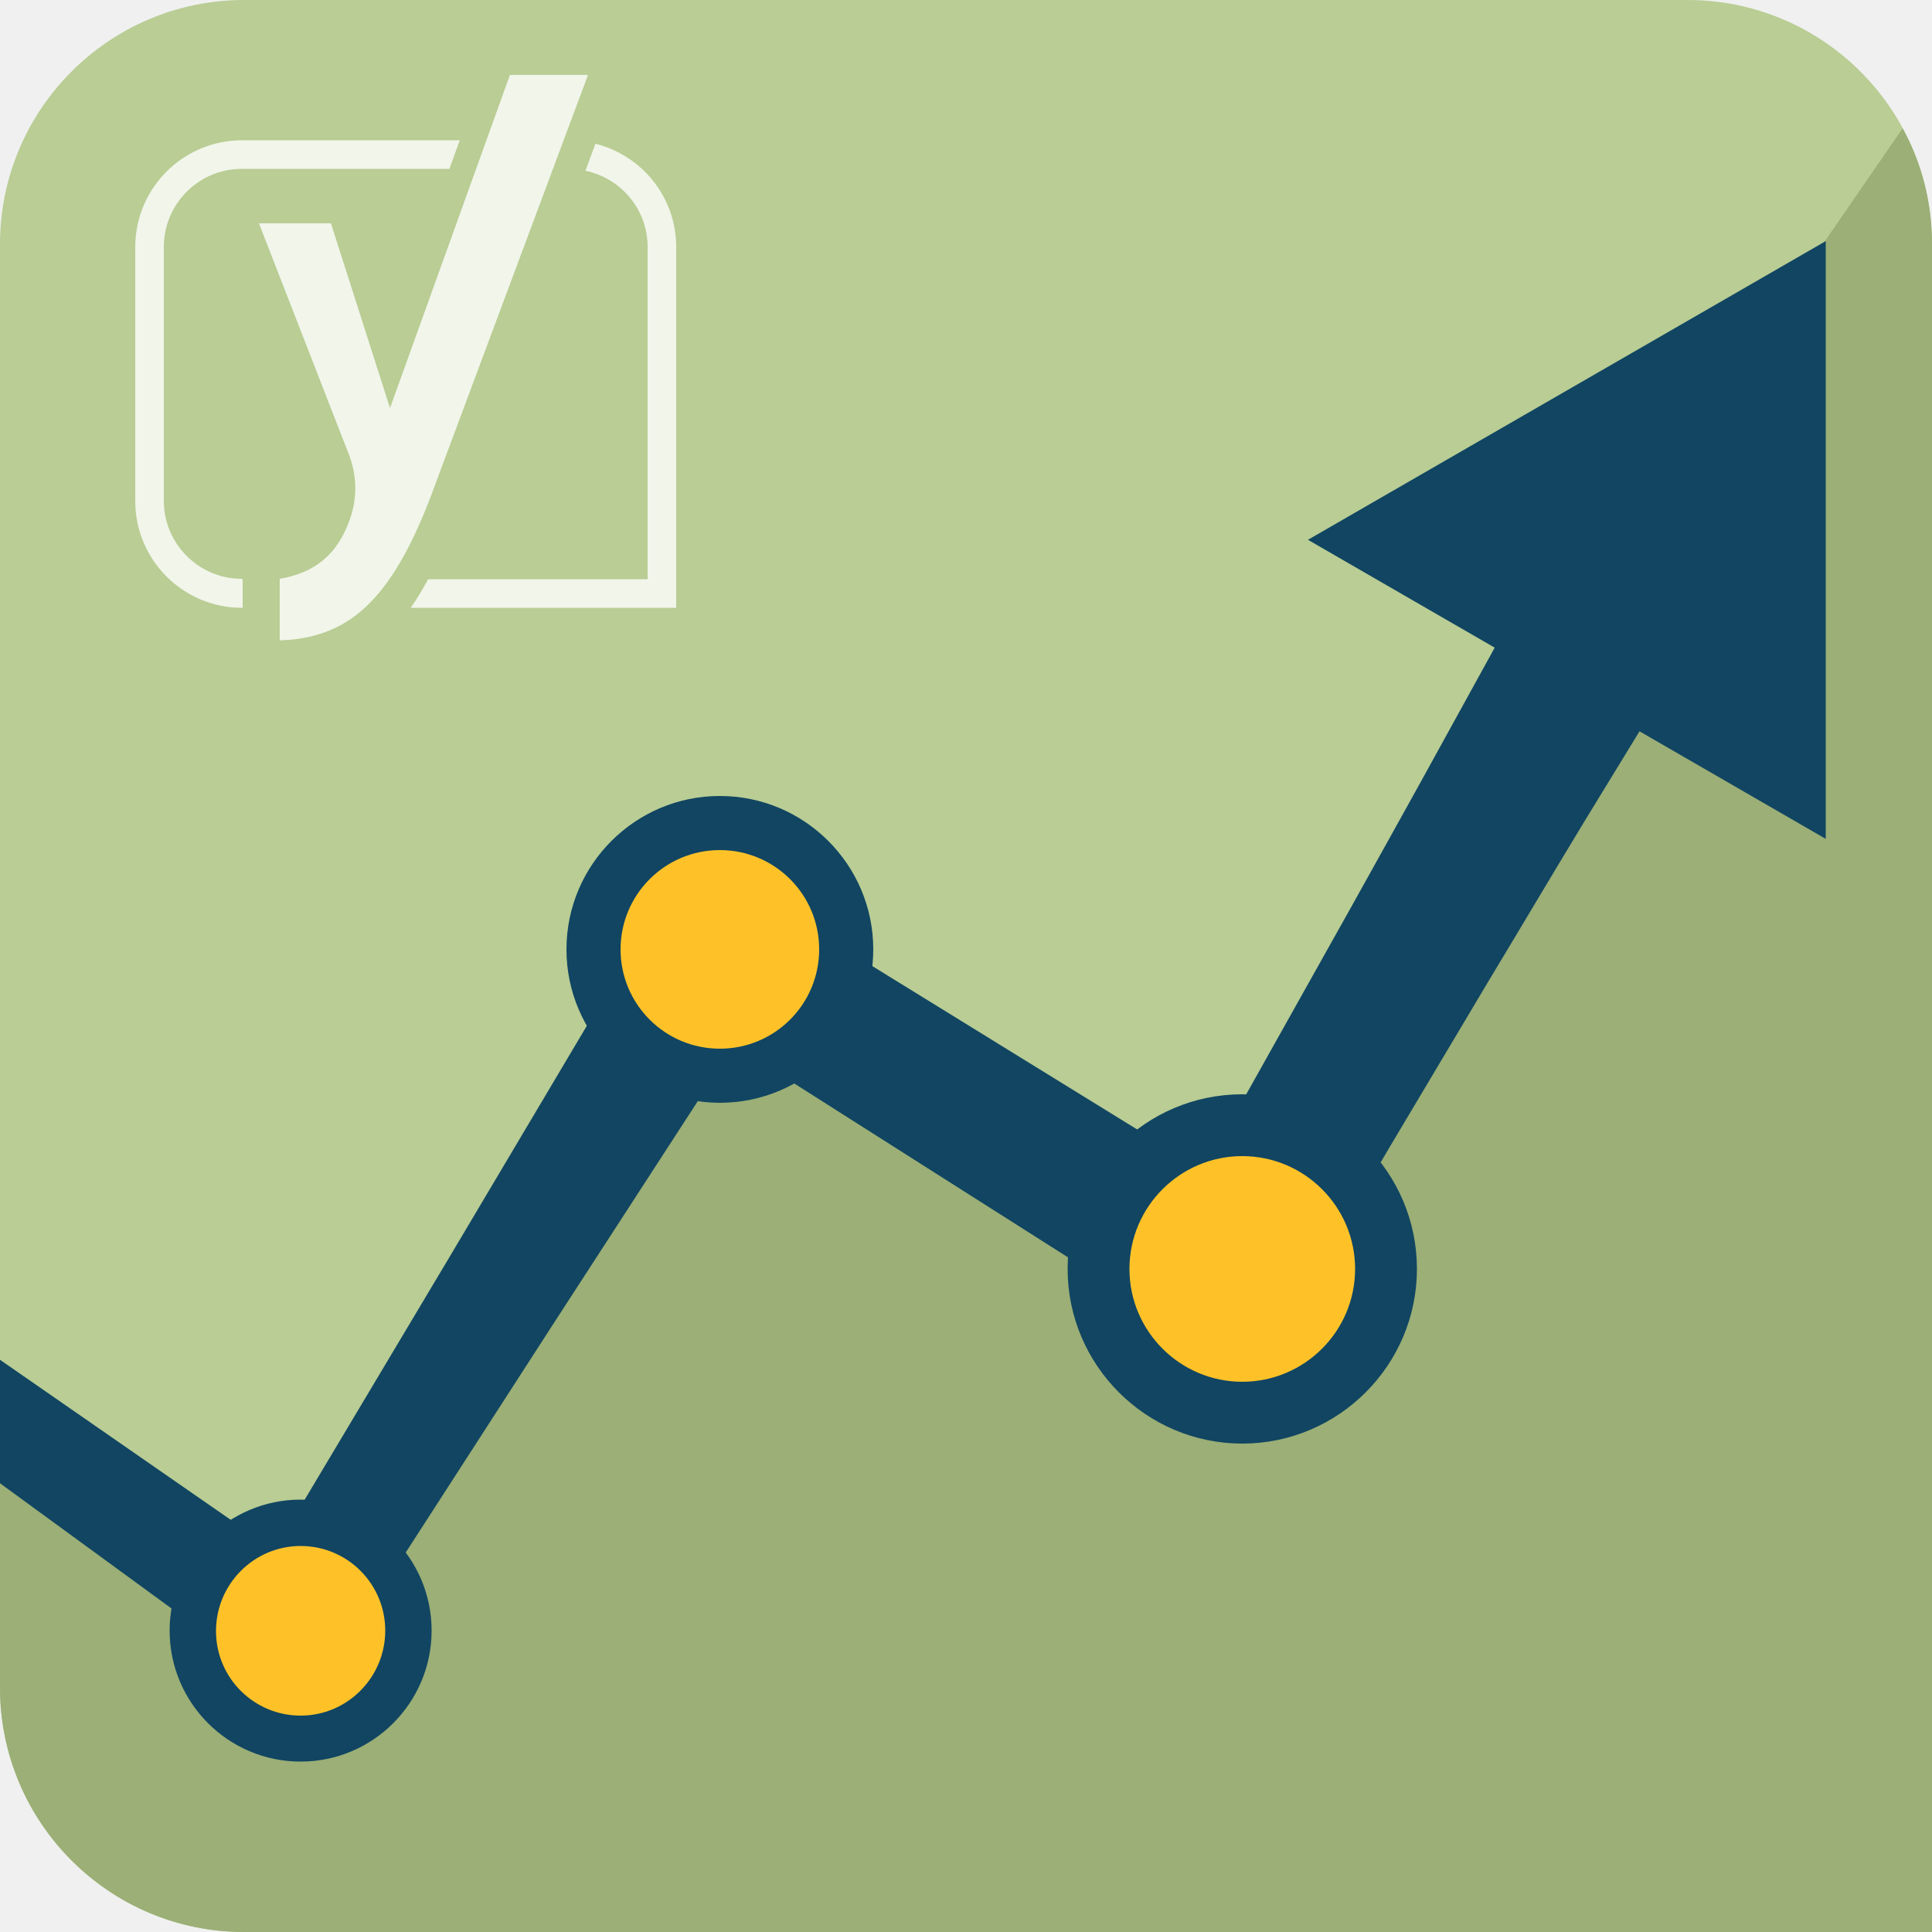
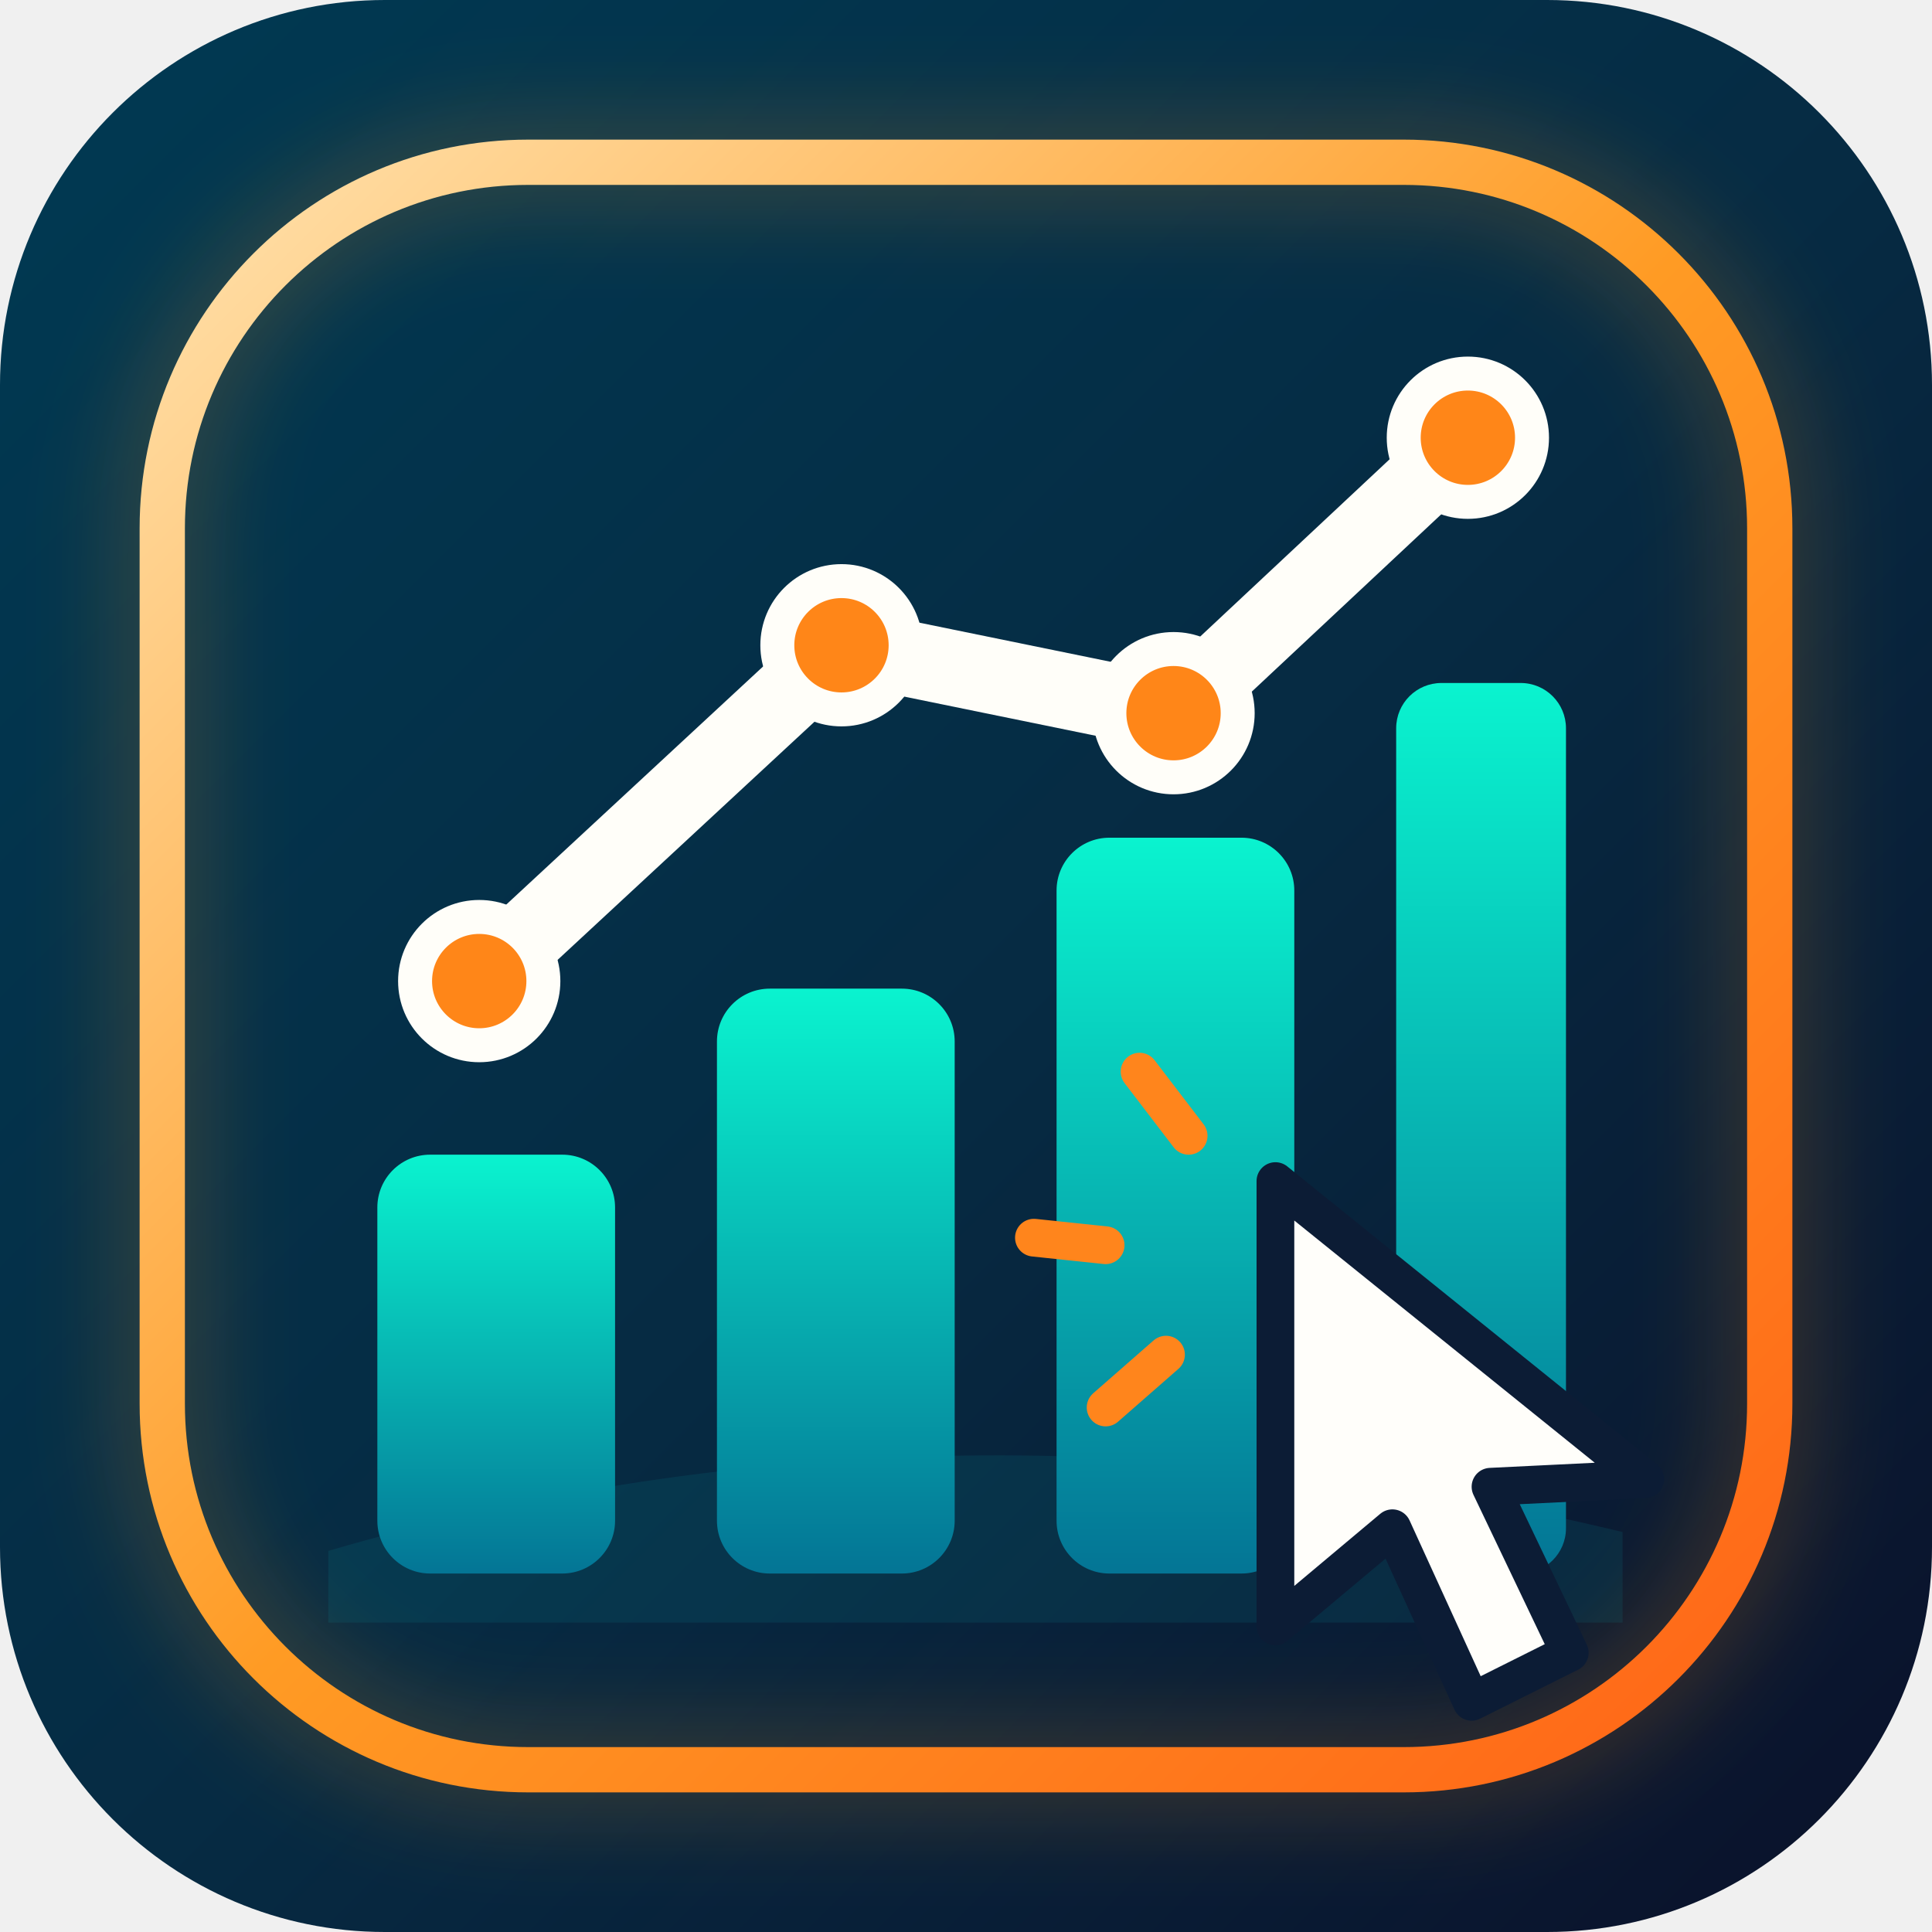
- <svg xmlns="http://www.w3.org/2000/svg" xmlns:xlink="http://www.w3.org/1999/xlink" viewBox="0 0 500 500" role="img" aria-hidden="true" focusable="false">
-   <path fill="#B9CD94" d="M500 500H63.2C28.3 500 0 471.7 0 436.8V63.2C0 28.3 28.3 0 63.2 0h373.5c35 0 63.3 28.3 63.3 63.2V500z" />
-   <path opacity=".8" fill="#FFF" d="M62.6 149.8c-11.1 0-20.2-9-20.2-20.2V63.9c0-11.1 9-20.2 20.2-20.2h53.7l2.7-7.4H62.6C47.4 36.3 35 48.7 35 63.9v65.8c0 15.2 12.4 27.6 27.6 27.6h.2v-7.4h-.2zM175 63.9c0-12.9-8.9-23.7-20.9-26.7l-2.6 7c9.2 1.9 16.1 10 16.1 19.7v86h-56.8c-1.4 2.6-2.9 5.1-4.5 7.4H175V63.9z" />
-   <path fill="#FFF" stroke="#FFF" stroke-width="1.221" stroke-miterlimit="10" d="M73 150.3v14.8c9.1-.4 16.3-3.4 22.3-9.5 6.2-6.3 11.6-16.1 16.9-30.8L151.3 20h-18.9l-31.5 87.5-15.7-49.1H67.9l23 59.1c2.2 5.7 2.2 12 0 17.7-2.3 6-6.5 13-17.9 15.1z" opacity=".8" />
-   <path fill="#9BAF76" d="M63.2 500H500V63.2c0-10.9-2.7-21.1-7.6-30l-85.4 124L321 335l-134.7-88.7L77.8 422.6 0 363.7v73c0 35 28.3 63.3 63.2 63.3z" />
+ <svg xmlns="http://www.w3.org/2000/svg" width="512" height="512" viewBox="0 0 512 512">
  <defs>
-     <path id="a" d="M0 46h512v416H0z" />
+     <linearGradient id="bg" x1="0" y1="0" x2="1" y2="1">
+       <stop offset="0" stop-color="#003a53" />
+       <stop offset=".52" stop-color="#062b43" />
+       <stop offset="1" stop-color="#0b1029" />
+     </linearGradient>
+     <linearGradient id="bars" x1="0" y1="0" x2="0" y2="1">
+       <stop offset="0" stop-color="#0af3cf" />
+       <stop offset="1" stop-color="#047595" />
+     </linearGradient>
+     <linearGradient id="frame" x1="0" y1="0" x2="1" y2="1">
+       <stop offset="0" stop-color="#ffe1ac" />
+       <stop offset=".5" stop-color="#ff9b24" />
+       <stop offset="1" stop-color="#ff6517" />
+     </linearGradient>
+     <filter id="shadow" x="-25%" y="-25%" width="160%" height="160%">
+       <feGaussianBlur stdDeviation="12" />
+     </filter>
  </defs>
-   <clipPath id="b">
-     <use xlink:href="#a" overflow="visible" />
-   </clipPath>
-   <g clip-path="url(#b)" fill="#114562">
-     <path d="M-203.6 601.1c2.1-6.2 4.4-12.4 6.6-18.5 2.3-6.1 4.6-12.3 6.9-18.4 2.3-6.1 4.8-12.2 7.2-18.2l7.4-18.1c2.5-6 5-12 7.7-18 2.6-6 5.4-11.9 8.1-17.8l16.3-35.5 16.3-35.5c2.7-5.9 5.4-11.9 8.1-17.8l8-17.8 32.2-71.3 5.8-12.9 12 8.3L83.6 409.9 63.4 414l53-88.8 52.8-88.9 9.2-15.5 15.7 9.7 134.4 82.9-26.6 6.6 24.1-43 24.1-43c8-14.4 16-28.7 23.9-43.1l11.9-21.6 11.8-21.6 38.4 22.2-12.8 21-12.9 21.1c-8.5 14-16.9 28.2-25.4 42.3l-25.2 42.3-25 42.4-10.1 17.1-16.5-10.5L175 261l24.9-5.8-56.3 86.8-56.1 86.9-8.3 12.8-11.9-8.7L-75 329.1l17.8-4.6-35.5 69.7-8.9 17.4c-3 5.8-5.9 11.6-8.8 17.4l-17.6 34.9-17.6 34.9c-2.9 5.8-5.8 11.7-8.8 17.4-3 5.8-6.1 11.5-9.2 17.3l-9.6 17.1c-3.3 5.7-6.5 11.4-9.8 17-3.3 5.7-6.6 11.3-10 16.9-3.4 5.6-6.8 11.2-10.3 16.7l-.3-.1z" />
-     <path d="M472.5 217.1V62.4l-134 77.3z" />
+   <rect width="512" height="512" rx="102" fill="url(#bg)" />
+   <rect x="43" y="43" width="426" height="426" rx="97" fill="none" stroke="#ff9319" stroke-width="22" opacity=".20" filter="url(#shadow)" />
+   <rect x="43" y="43" width="426" height="426" rx="97" fill="none" stroke="url(#frame)" stroke-width="12" />
+   <path d="M87 411 Q251 363 430 406 L430 430 L87 430 Z" fill="#0a9eac" opacity=".12" />
+   <rect x="100" y="306" width="63" height="111" rx="14" fill="url(#bars)" />
+   <rect x="190" y="262" width="63" height="155" rx="14" fill="url(#bars)" />
+   <rect x="280" y="222" width="63" height="195" rx="14" fill="url(#bars)" />
+   <rect x="370" y="181" width="45" height="236" rx="12" fill="url(#bars)" />
+   <path d="M127 260 L223 171 L311 189 L389 116" fill="none" stroke="#fffef9" stroke-width="20" stroke-linecap="round" stroke-linejoin="round" />
+   <g fill="#ff8618" stroke="#fffef9" stroke-width="9">
+     <circle cx="127" cy="260" r="17" />
+     <circle cx="223" cy="171" r="17" />
+     <circle cx="311" cy="189" r="17" />
+     <circle cx="389" cy="116" r="17" />
  </g>
-   <g clip-path="url(#b)">
-     <path fill="#FEC228" d="M186.3 278.4c-18 0-32.7-14.7-32.7-32.7s14.7-32.7 32.7-32.7 32.7 14.7 32.7 32.7-14.7 32.7-32.7 32.7z" />
-     <path fill="#114562" d="M186.3 220c14.2 0 25.7 11.5 25.7 25.7s-11.5 25.7-25.7 25.7-25.7-11.5-25.7-25.7 11.5-25.7 25.7-25.7m0-14c-21.9 0-39.7 17.8-39.7 39.7s17.8 39.7 39.7 39.7 39.7-17.8 39.7-39.7-17.8-39.7-39.7-39.7z" />
-   </g>
-   <g clip-path="url(#b)">
-     <path fill="#FEC228" d="M321.5 365.7c-20.5 0-37.2-16.7-37.2-37.2s16.7-37.2 37.2-37.2c20.5 0 37.2 16.7 37.2 37.2s-16.7 37.2-37.2 37.2z" />
-     <path fill="#114562" d="M321.5 299.2c16.1 0 29.2 13.1 29.2 29.2s-13.1 29.2-29.2 29.2-29.2-13.1-29.2-29.2 13.1-29.2 29.2-29.2m0-16c-25 0-45.2 20.3-45.2 45.2s20.3 45.2 45.2 45.2 45.2-20.3 45.2-45.2-20.2-45.2-45.2-45.2z" />
-   </g>
-   <g clip-path="url(#b)">
-     <path fill="#FEC228" d="M77.8 450c-15.4 0-27.9-12.5-27.9-27.9 0-15.4 12.5-27.9 27.9-27.9s27.9 12.5 27.9 27.9c0 15.3-12.5 27.9-27.9 27.9z" />
-     <path fill="#114562" d="M77.8 400.1c12.1 0 21.9 9.8 21.9 21.9s-9.8 22-21.9 22-21.9-9.8-21.9-21.9 9.8-22 21.9-22m0-12c-18.7 0-33.9 15.2-33.9 33.9s15.2 33.9 33.9 33.9 33.9-15.2 33.9-33.9-15.2-33.9-33.9-33.9z" />
+   <path d="M338 313 L338 431 L369 405 L390 451 L416 438 L395 394 L436 392 Z" fill="#fffefa" stroke="#0c1c35" stroke-width="10" stroke-linejoin="round" />
+   <g fill="none" stroke="#ff851c" stroke-width="10" stroke-linecap="round">
+     <path d="M315 301 l-13 -17" />
+     <path d="M293 330 l-19 -2" />
+     <path d="M309 359 l-16 14" />
  </g>
</svg>
